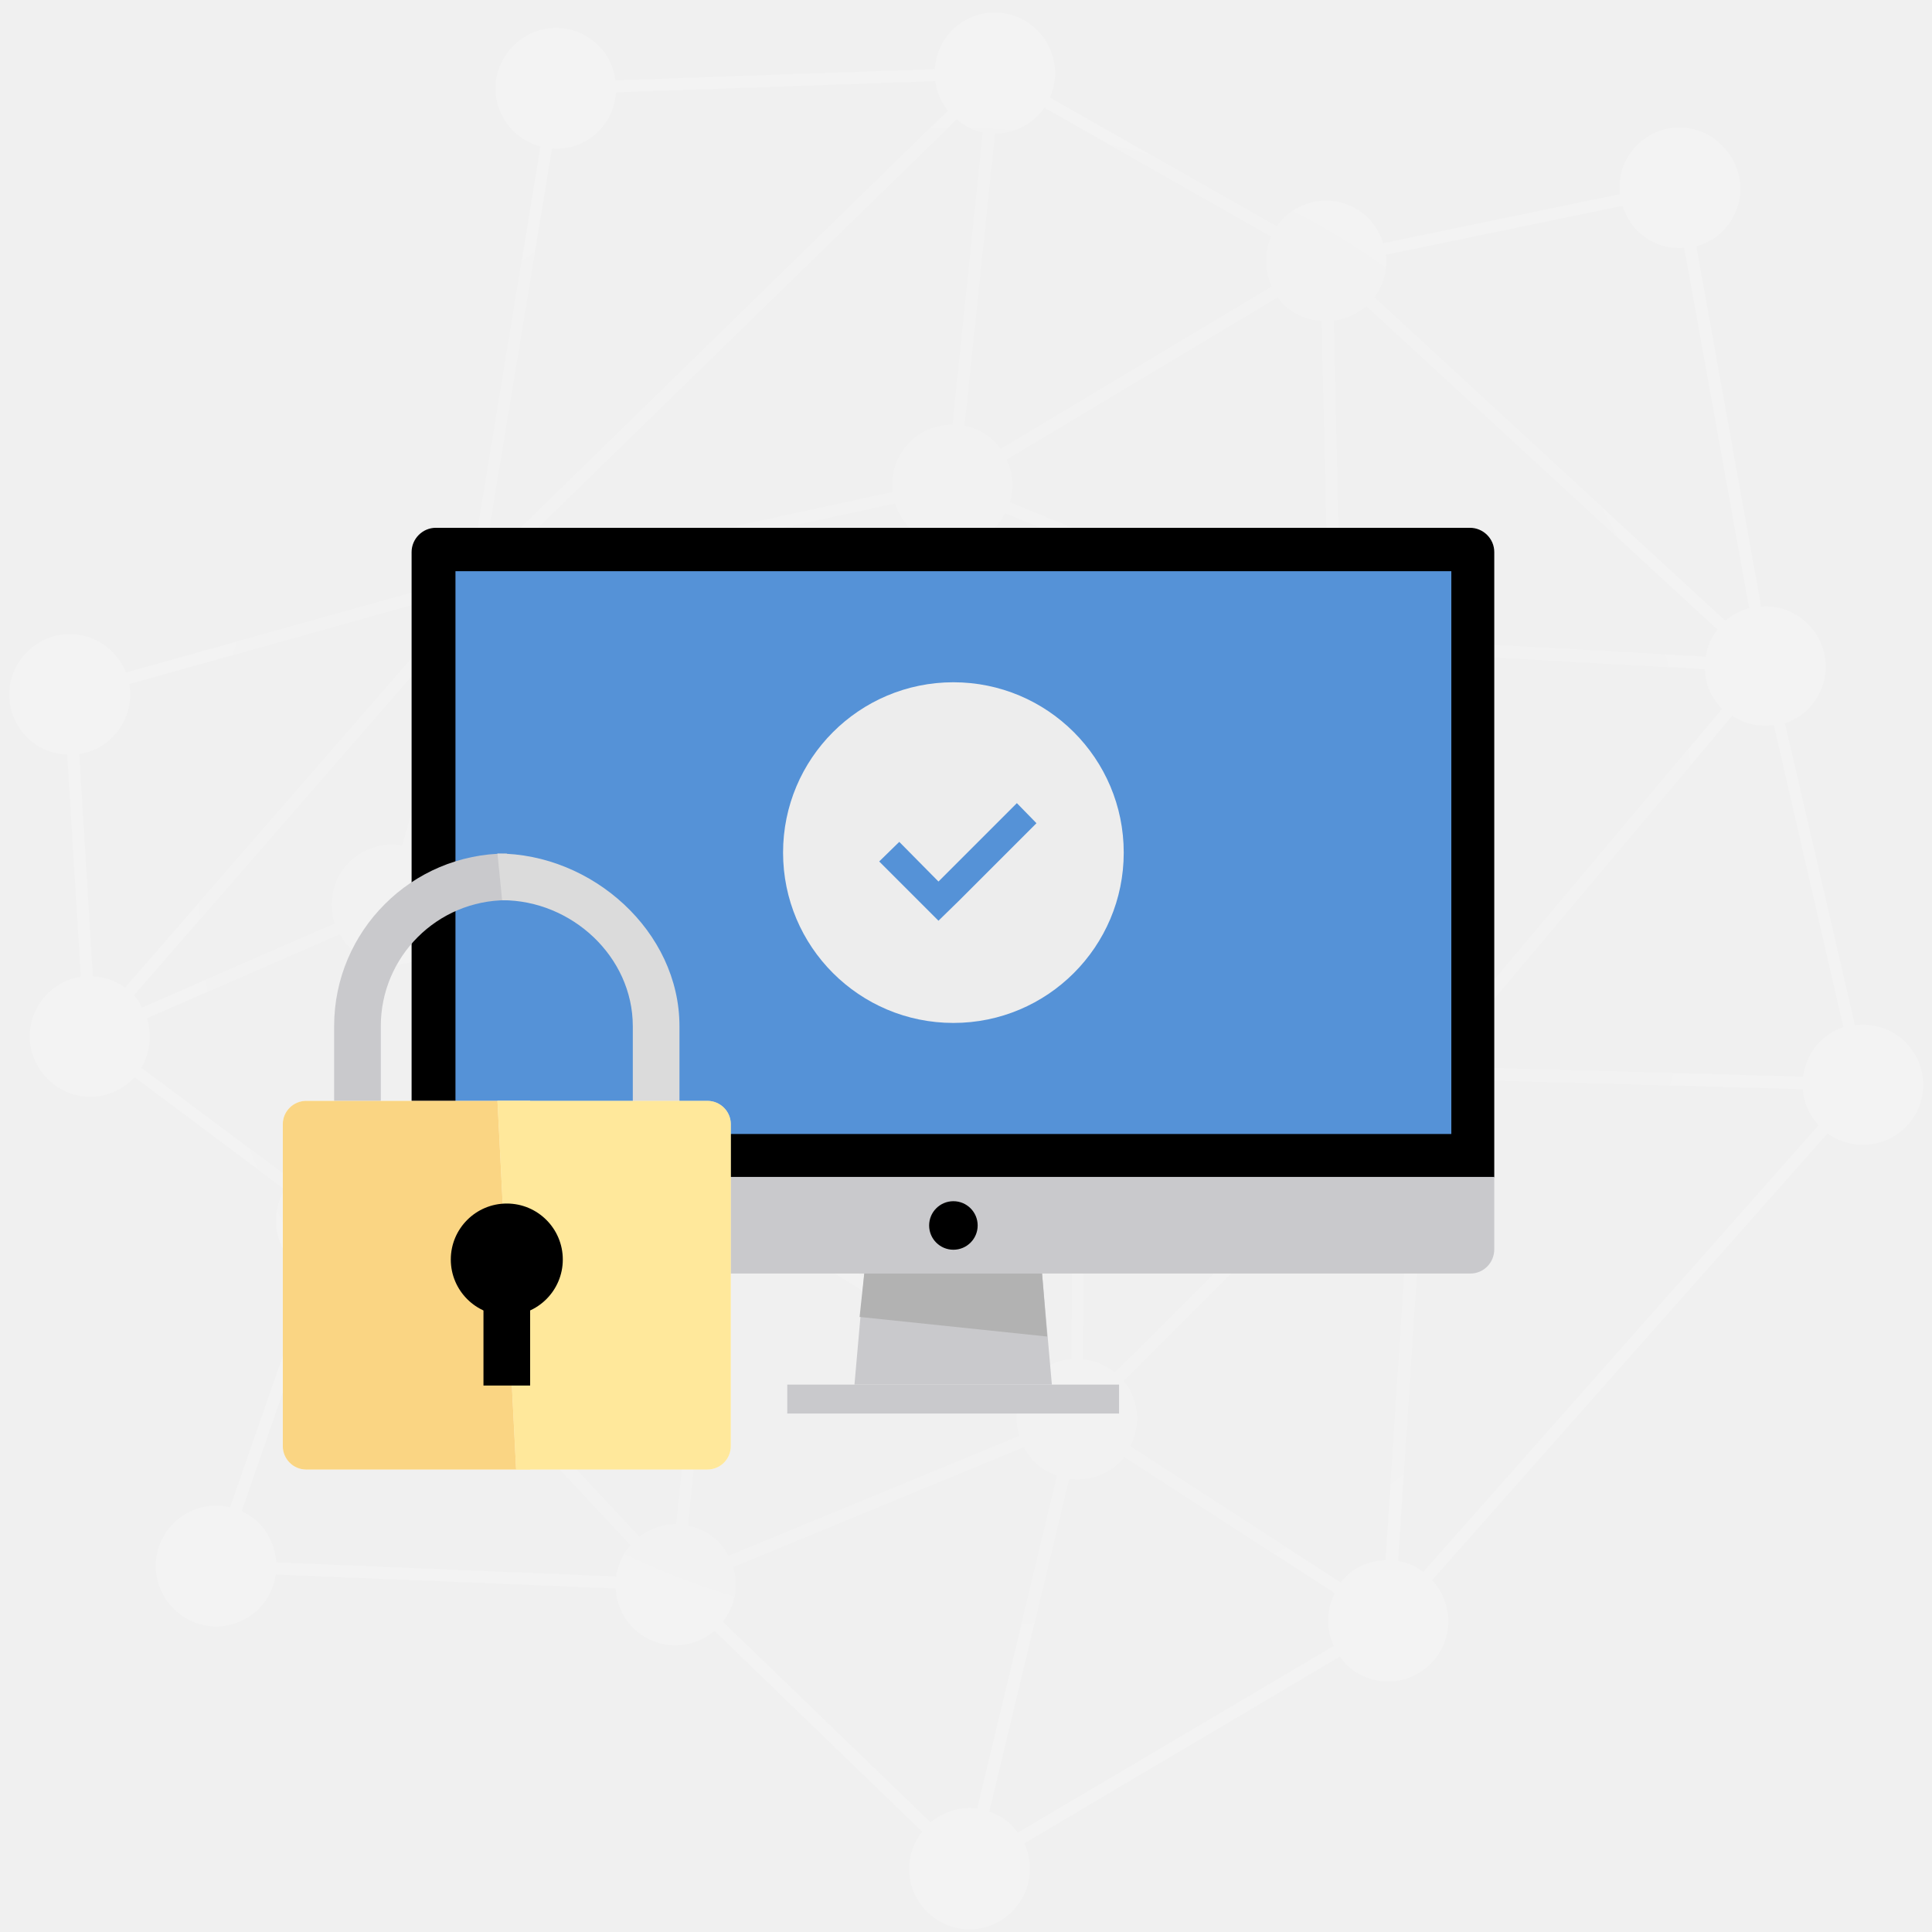
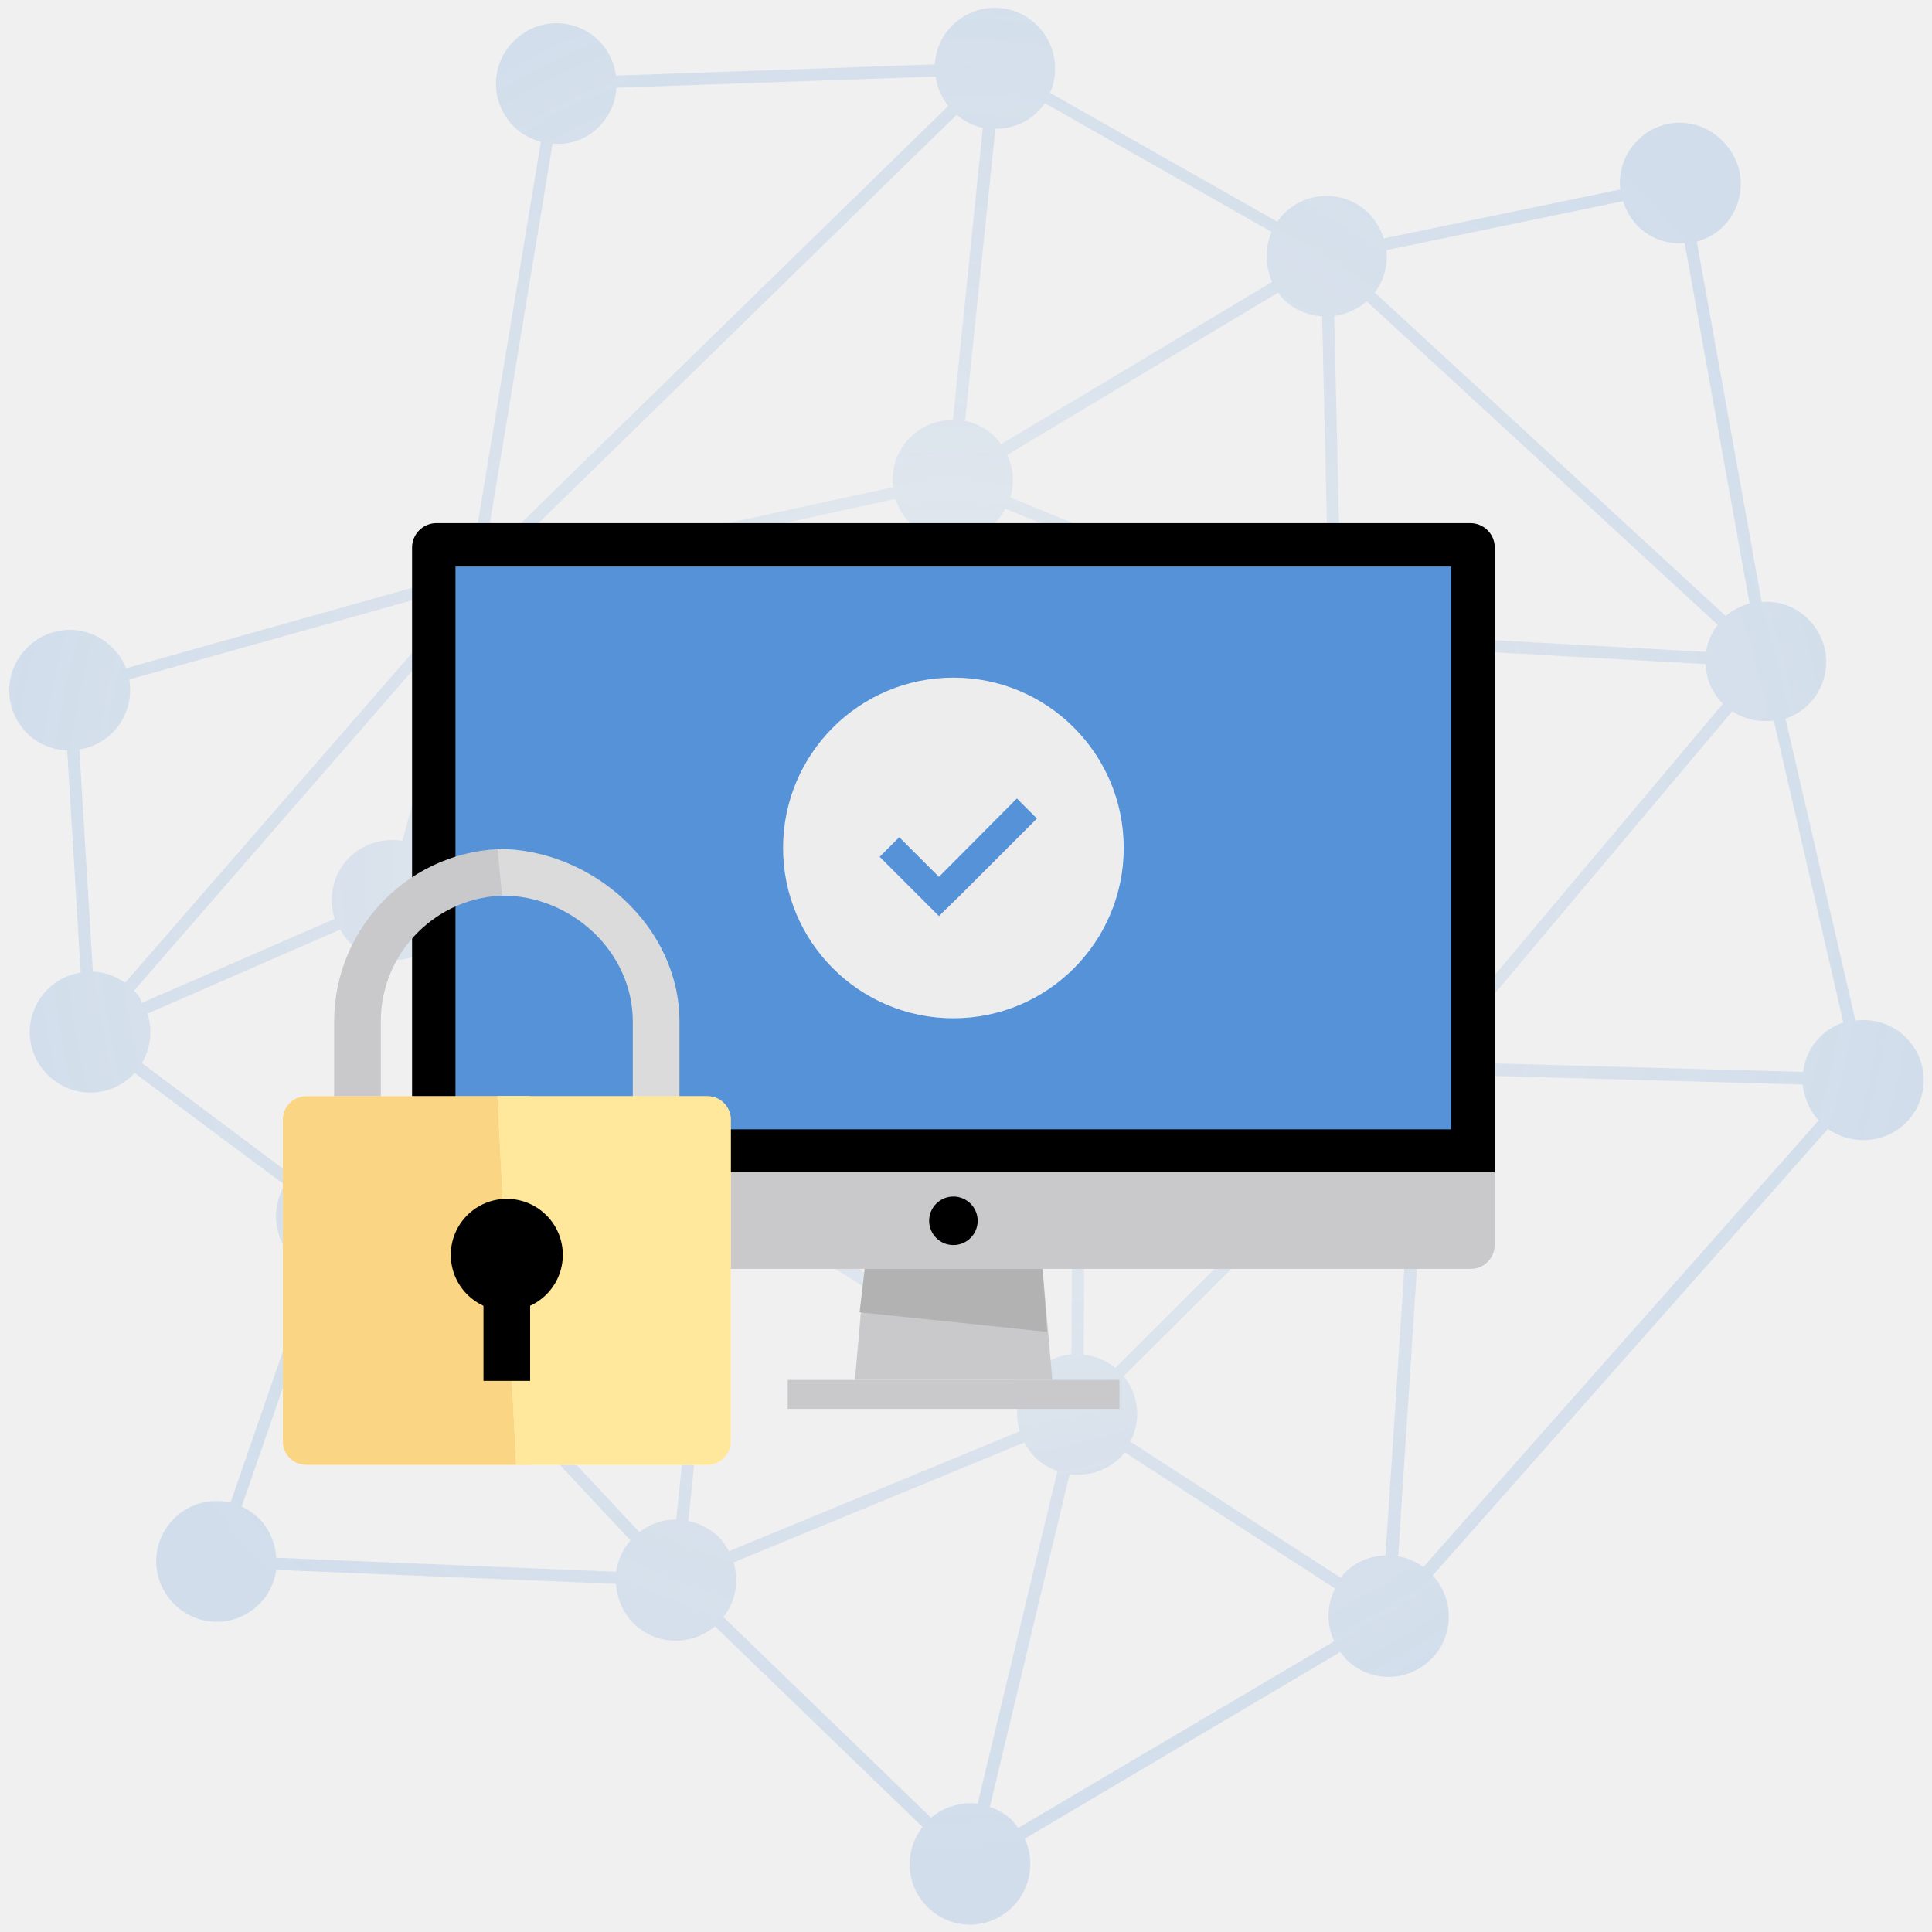
- <svg xmlns="http://www.w3.org/2000/svg" version="1.1" id="Layer_1" x="0px" y="0px" width="414px" height="414px" viewBox="0 0 414 414" enable-background="new 0 0 414 414" xml:space="preserve">
+ <svg xmlns="http://www.w3.org/2000/svg" version="1.1" id="Layer_1" x="0px" y="0px" viewBox="0 0 414 414" style="enable-background:new 0 0 414 414;" xml:space="preserve">
+   <style type="text/css">
+ 	.st0{opacity:0.2;fill:url(#XMLID_2_);}
+ 	.st1{fill:#5592D7;}
+ 	.st2{fill:#C9C9CC;}
+ 	.st3{fill:#B2B2B2;}
+ 	.st4{fill:#EDEDED;}
+ 	.st5{fill:#DBDBDB;}
+ 	.st6{fill:#FFFFFF;}
+ 	.st7{opacity:0.8;fill:#F9CB64;}
+ 	.st8{opacity:0.6;fill:#FFD958;}
+ </style>
  <g>
-     <radialGradient id="XMLID_2_" cx="-3160.642" cy="3326.386" r="210.901" gradientTransform="matrix(0.7071 0.7071 -0.7071 0.7071 4790.361 70.8567)" gradientUnits="userSpaceOnUse">
-       <stop offset="0" style="stop-color:#FFFFFF;stop-opacity:0.3" />
-       <stop offset="0.919" style="stop-color:#FFFFFF;stop-opacity:0.943" />
-       <stop offset="1" style="stop-color:#FFFFFF" />
+     <radialGradient id="XMLID_2_" cx="-3132.76" cy="3541.917" r="210.901" gradientTransform="matrix(0.7071 0.7071 -0.7071 0.7071 4923.117 -102.2625)" gradientUnits="userSpaceOnUse">
+       <stop offset="0" style="stop-color:#5592D7;stop-opacity:0.3" />
+       <stop offset="0.919" style="stop-color:#5592D7;stop-opacity:0.943" />
+       <stop offset="1" style="stop-color:#5592D7" />
    </radialGradient>
-     <path id="XMLID_3016_" opacity="0.2" fill="url(#XMLID_2_)" d="M350.8,31.1c-2.9,2.9-4.1,6.7-3.7,10.5l-50.7,10.5   c-0.6-1.9-1.6-3.7-3.1-5.3c-5.1-5.1-13.2-5.1-18.3,0c-0.5,0.5-1,1.1-1.4,1.7L225,20.9c2.1-4.7,1.2-10.5-2.7-14.4   c-5.1-5.1-13.2-5.1-18.3,0c-2.3,2.3-3.5,5.3-3.7,8.3l-68.4,2.4c-0.4-2.7-1.5-5.3-3.6-7.4c-5.1-5.1-13.2-5.1-18.3,0   c-5.1,5.1-5.1,13.2,0,18.3c1.7,1.7,3.7,2.7,5.8,3.3L102.4,113c-3.1,0.2-6.1,1.4-8.4,3.7c-2.7,2.7-3.9,6.2-3.7,9.7l-63.3,17.7   c-0.6-1.6-1.6-3.1-2.9-4.4c-5.1-5.1-13.2-5.1-18.3,0c-5.1,5.1-5.1,13.2,0,18.3c2.4,2.4,5.5,3.6,8.6,3.7l2.9,47.6   c-2.6,0.4-5.1,1.6-7.1,3.6c-5.1,5.1-5.1,13.2,0,18.3c5.1,5.1,13.2,5.1,18.3,0c0.1-0.1,0.2-0.3,0.3-0.4l32.2,24.1   c-3,5-2.4,11.5,1.9,15.8c1.1,1.1,2.4,1.9,3.7,2.6L49.3,323c-4.2-1-8.8,0.1-12.1,3.4c-5.1,5.1-5.1,13.2,0,18.3s13.2,5.1,18.3,0   c2.1-2.1,3.2-4.7,3.6-7.3l72.8,3c0.2,3,1.4,6.1,3.7,8.4c4.8,4.8,12.4,5,17.5,0.7l44.5,43c-4,5.1-3.7,12.4,1,17.1   c5.1,5.1,13.2,5.1,18.3,0c3.9-3.9,4.8-9.8,2.6-14.6l67.6-40c0.4,0.5,0.8,1,1.2,1.5c5.1,5.1,13.2,5.1,18.3,0   c4.9-4.9,5-12.8,0.3-17.9l84.7-95.7c5.1,3.6,12.1,3.2,16.7-1.3c5.1-5.1,5.1-13.2,0-18.3c-2.9-2.9-6.9-4.1-10.8-3.6l-15-64.7   c1.8-0.6,3.5-1.6,4.9-3c5.1-5.1,5.1-13.2,0-18.3c-2.8-2.8-6.4-4-10-3.7l-13.9-77.2c2-0.6,4-1.6,5.6-3.2c5.1-5.1,5.1-13.2,0-18.3   C364.1,26,355.9,26,350.8,31.1z M312.4,219.2c-2.6-1.8-5.7-2.5-8.7-2.2l-13.9-67.1c1.9-0.6,3.8-1.6,5.3-3.1c2-2,3.2-4.5,3.6-7.1   l66.6,3.7c0.1,3.1,1.3,6.1,3.7,8.5L312.4,219.2z M389.7,241.1l-84.7,95.7c-1.6-1.2-3.5-2-5.4-2.3l6-91.8c3.2-0.1,6.3-1.3,8.7-3.7   c2.1-2.1,3.3-4.8,3.6-7.5l68.4,1.9C386.5,236.1,387.6,238.9,389.7,241.1z M199.4,390.5l-44.5-43c2.7-3.4,3.4-7.7,2.2-11.7   l62.3-25.7c0.6,1.1,1.3,2.1,2.2,3.1c1.4,1.4,3.1,2.4,4.9,3l-17.1,71.3C205.9,387.1,202.3,388.1,199.4,390.5z M28.7,213.3l66.9-76.9   c0.9,0.6,1.8,1.1,2.7,1.5l-12.1,43.3c-4-0.7-8.3,0.5-11.4,3.6c-3.5,3.5-4.5,8.6-3.1,13.1l-41.3,18C30,214.9,29.4,214,28.7,213.3z    M205,25.6c1.7,1.4,3.6,2.4,5.6,2.8L204.1,91c-3.3,0-6.7,1.2-9.2,3.8c-2.9,2.9-4.1,6.8-3.6,10.6l-76,16.5c-0.6-1.9-1.6-3.7-3.1-5.2   c-0.1-0.1-0.2-0.2-0.3-0.3L205,25.6z M283.2,68.8l1.3,56c-2.8,0.3-5.4,1.5-7.6,3.6c-0.9,0.9-1.6,2-2.2,3.1l-58.3-23.9   c0.9-3,0.7-6.3-0.7-9.1l58.1-34.8c0.4,0.5,0.7,1,1.2,1.5C277.3,67.4,280.2,68.6,283.2,68.8z M238.9,294.1c-2-1.6-4.4-2.6-6.8-2.8   l0.3-58.2c2.9-0.3,5.7-1.5,7.9-3.7c1.8-1.8,2.9-3.9,3.4-6.2l48.5,6.2c-0.1,3,0.9,6.1,3,8.6L238.9,294.1z M147.4,326.9l6.1-58.6   c3.3,0,6.7-1.2,9.2-3.8c0.4-0.4,0.7-0.8,1-1.2l55.5,35c-1.5,3-1.7,6.3-0.8,9.4l-62.3,25.7c-0.6-1.1-1.3-2.1-2.2-3.1   C152.1,328.6,149.8,327.4,147.4,326.9z M82.8,254.5l74.8-60.3c0,0,0,0,0.1,0.1c1.6,1.6,3.5,2.6,5.5,3.2l-8.5,45.1   c-3.7-0.3-7.4,0.9-10.2,3.7c-2.4,2.4-3.7,5.6-3.8,8.8l-56,4.3C84.4,257.7,83.8,256,82.8,254.5z M88.7,181.9l12.1-43.3   c3.7,0.6,7.7-0.4,10.7-3l44.9,41.8c-1.8,2.3-2.7,5.1-2.7,7.9l-57.1,6.1c-0.5-2.4-1.7-4.7-3.5-6.5C91.9,183.5,90.4,182.5,88.7,181.9   z M229.6,291.2c-2.9,0.3-5.7,1.5-7.9,3.7c-0.4,0.4-0.7,0.8-1,1.2l-55.5-35c1.5-3.1,1.8-6.6,0.7-9.9l54.2-24.6c0.6,1,1.2,1.9,2,2.7   c2.2,2.2,5,3.4,7.8,3.7L229.6,291.2z M175.9,194.3c0.6-0.6,1.1-1.2,1.5-1.9l41.8,22.8c-1.2,2.9-1.3,6.2-0.3,9.1l-54.2,24.6   c-0.6-1-1.2-1.9-2-2.7c-1.6-1.6-3.5-2.6-5.5-3.2l8.5-45.1C169.3,198.3,173.1,197.1,175.9,194.3z M222,211.1   c-0.6,0.6-1.1,1.2-1.5,1.9l-41.8-22.8c1.1-2.7,1.3-5.7,0.5-8.6l95.5-38.1c0.6,1.1,1.3,2.2,2.3,3.2c0.3,0.3,0.7,0.5,1,0.8   l-40.7,61.4C232.3,206.3,226.1,207,222,211.1z M273.7,141.1l-95.5,38.1c-0.6-1.1-1.3-2.2-2.3-3.2c-0.8-0.8-1.7-1.4-2.6-2l26.6-57.9   c4.5,1.5,9.7,0.6,13.3-3c0.9-0.9,1.6-2,2.2-3.1l58.3,23.9C273,136.2,273,138.7,273.7,141.1z M197.5,115l-26.6,57.9   c-4.3-1.5-9.1-0.6-12.7,2.5l-44.9-41.8c2.1-2.7,2.9-6,2.5-9.2l76-16.5c0.6,1.9,1.6,3.7,3.1,5.2C195.7,113.8,196.6,114.5,197.5,115z    M295.9,220.6c-1.8,1.8-2.9,3.9-3.4,6.2l-48.5-6.2c0.1-3.4-1.1-6.9-3.8-9.5c-0.3-0.3-0.7-0.5-1-0.8l40.7-61.4   c2.3,1.2,4.8,1.7,7.3,1.4l13.9,67.1C299.3,218.1,297.5,219.1,295.9,220.6z M93.2,203.1c2.5-2.5,3.8-5.9,3.8-9.2l57.1-6.1   c0.3,1.6,0.9,3.1,1.8,4.4l-74.8,60.3c0,0,0,0-0.1-0.1c-1.6-1.6-3.6-2.7-5.6-3.2l7.6-42.5C86.7,207,90.4,205.8,93.2,203.1z    M81.7,270.1c2.1-2.3,3.1-5.2,3.2-8.2l56-4.3c0.4,2.5,1.6,4.9,3.6,6.9c1.9,1.9,4.1,3,6.5,3.5l-6.1,58.6c-2.8,0-5.5,0.9-7.9,2.7   L81.7,270.1z M240.8,295.9l56.2-56.1c1.8,1.4,3.8,2.4,5.9,2.7l-6,91.8c-3.2,0.1-6.3,1.3-8.7,3.7c-0.3,0.3-0.6,0.7-0.9,1.1   l-45.1-29.2C244.5,305.5,244.1,300,240.8,295.9z M365.5,140.7l-66.6-3.7c-0.1-3.1-1.4-6.2-3.7-8.6c-2.3-2.3-5.2-3.5-8.1-3.7   l-1.3-56c2.5-0.3,4.9-1.4,7-3.1l75.2,69.3C366.7,136.6,365.8,138.6,365.5,140.7z M272.4,50.7c-1.5,3.4-1.4,7.3,0.1,10.7l-58.1,34.8   c-0.4-0.5-0.7-1-1.2-1.5c-1.9-1.9-4.1-3-6.5-3.5l6.5-62.6c3.3,0,6.7-1.2,9.2-3.8c0.5-0.5,1-1.1,1.4-1.7L272.4,50.7z M128.3,28.1   c2.3-2.3,3.5-5.3,3.7-8.3l68.4-2.4c0.3,2.3,1.2,4.4,2.7,6.3l-93.3,91.1c-1.5-0.9-3.2-1.5-4.9-1.8l13.4-81.2   C121.9,32.1,125.6,30.9,128.3,28.1z M90.6,129c0.5,2.1,1.5,4,3.1,5.7l-66.9,76.9c-2.1-1.5-4.5-2.3-6.9-2.4l-2.9-47.6   c2.6-0.4,5.1-1.6,7.1-3.6c3.1-3.1,4.3-7.4,3.6-11.4L90.6,129z M30.3,228.8c1.9-3.2,2.3-7.1,1.2-10.6l41.3-18c0.6,1,1.2,2,2.1,2.8   c1.6,1.6,3.6,2.7,5.6,3.2l-7.6,42.5c-3.6-0.3-7.3,0.9-10.1,3.7c-0.1,0.1-0.2,0.3-0.3,0.4L30.3,228.8z M69,274.2   c3.7,0.9,7.6,0.1,10.8-2.3l55.3,59.2c-1.7,1.9-2.7,4.3-3.1,6.7l-72.8-3c-0.2-3-1.4-6.1-3.7-8.4c-1.1-1.1-2.4-1.9-3.7-2.6L69,274.2z    M218.1,392.7c-0.4-0.5-0.8-1-1.2-1.5c-1.4-1.4-3.1-2.4-4.9-3l17.1-71.3c3.9,0.5,7.9-0.7,10.9-3.6c0.3-0.3,0.6-0.7,0.9-1.1   l45.1,29.2c-1.8,3.5-1.9,7.7-0.2,11.3L218.1,392.7z M395,220.1c-1.8,0.6-3.5,1.6-5,3.1c-2.1,2.1-3.3,4.8-3.6,7.5l-68.4-1.9   c-0.2-2.9-1.4-5.7-3.5-8l56.7-67.4c2.7,1.8,5.9,2.4,8.9,2L395,220.1z M374.8,130.3c-1.8,0.5-3.6,1.4-5.1,2.7l-75.2-69.3   c2-2.7,2.8-5.9,2.5-9.1l50.7-10.5c0.6,1.9,1.6,3.7,3.1,5.3c2.8,2.8,6.5,4,10.1,3.7L374.8,130.3z" />
+     <path id="XMLID_362_" class="st0" d="M350.9,30.1c-2.9,2.9-4.1,6.7-3.7,10.5l-50.7,10.5c-0.6-1.9-1.6-3.7-3.1-5.3   c-5.1-5.1-13.2-5.1-18.3,0c-0.5,0.5-1,1.1-1.4,1.7l-48.7-27.6c2.1-4.7,1.2-10.5-2.7-14.4c-5.1-5.1-13.2-5.1-18.3,0   c-2.3,2.3-3.5,5.3-3.7,8.3L132,16.2c-0.4-2.7-1.5-5.3-3.6-7.4c-5.1-5.1-13.2-5.1-18.3,0c-5.1,5.1-5.1,13.2,0,18.3   c1.7,1.7,3.7,2.7,5.8,3.3L102.4,112c-3.1,0.2-6.1,1.4-8.4,3.7c-2.7,2.7-3.9,6.2-3.7,9.7L27,143.2c-0.6-1.6-1.6-3.1-2.9-4.4   c-5.1-5.1-13.2-5.1-18.3,0c-5.1,5.1-5.1,13.2,0,18.3c2.4,2.4,5.5,3.6,8.6,3.7l2.9,47.6c-2.6,0.4-5.1,1.6-7.1,3.6   c-5.1,5.1-5.1,13.2,0,18.3c5.1,5.1,13.2,5.1,18.3,0c0.1-0.1,0.2-0.3,0.3-0.4L61,253.9c-3,5-2.4,11.5,1.9,15.8   c1.1,1.1,2.4,1.9,3.7,2.6L49.4,322c-4.2-1-8.8,0.1-12.1,3.4c-5.1,5.1-5.1,13.2,0,18.3c5.1,5.1,13.2,5.1,18.3,0   c2.1-2.1,3.2-4.7,3.6-7.3l72.8,3c0.2,3,1.4,6.1,3.7,8.4c4.8,4.8,12.4,5,17.5,0.7l44.5,43c-4,5.1-3.7,12.4,1,17.1   c5.1,5.1,13.2,5.1,18.3,0c3.9-3.9,4.8-9.8,2.6-14.6l67.6-40c0.4,0.5,0.8,1,1.2,1.5c5.1,5.1,13.2,5.1,18.3,0   c4.9-4.9,5-12.8,0.3-17.9l84.7-95.7c5.1,3.6,12.1,3.2,16.7-1.3c5.1-5.1,5.1-13.2,0-18.3c-2.9-2.9-6.9-4.1-10.8-3.6l-15-64.7   c1.8-0.6,3.5-1.6,4.9-3c5.1-5.1,5.1-13.2,0-18.3c-2.8-2.8-6.4-4-10-3.7l-13.9-77.2c2-0.6,4-1.6,5.6-3.2c5.1-5.1,5.1-13.2,0-18.3   C364.1,25,355.9,25,350.9,30.1z M312.5,218.2c-2.6-1.8-5.7-2.5-8.7-2.2L290,148.8c1.9-0.6,3.8-1.6,5.3-3.1c2-2,3.2-4.5,3.6-7.1   l66.6,3.7c0.1,3.1,1.3,6.1,3.7,8.5L312.5,218.2z M389.7,240.1L305,335.8c-1.6-1.2-3.5-2-5.4-2.3l6-91.8c3.2-0.1,6.3-1.3,8.7-3.7   c2.1-2.1,3.3-4.8,3.6-7.5l68.4,1.9C386.6,235.1,387.7,237.9,389.7,240.1z M199.5,389.5l-44.5-43c2.7-3.4,3.4-7.7,2.2-11.7   l62.3-25.7c0.6,1.1,1.3,2.1,2.2,3.1c1.4,1.4,3.1,2.4,4.9,3l-17.1,71.3C206,386.1,202.4,387.1,199.5,389.5z M28.7,212.3l66.9-76.9   c0.9,0.6,1.8,1.1,2.7,1.5l-12.1,43.3c-4-0.7-8.3,0.5-11.4,3.6c-3.5,3.5-4.5,8.6-3.1,13.1l-41.3,18C30.1,213.9,29.5,213,28.7,212.3z    M205,24.6c1.7,1.4,3.6,2.4,5.6,2.8L204.2,90c-3.3,0-6.7,1.2-9.2,3.8c-2.9,2.9-4.1,6.8-3.6,10.6l-76,16.5c-0.6-1.9-1.6-3.7-3.1-5.2   c-0.1-0.1-0.2-0.2-0.3-0.3L205,24.6z M283.3,67.8l1.3,56c-2.8,0.3-5.4,1.5-7.6,3.6c-0.9,0.9-1.6,2-2.2,3.1l-58.3-23.9   c0.9-3,0.7-6.3-0.7-9.1l58.1-34.8c0.4,0.5,0.7,1,1.2,1.5C277.4,66.4,280.3,67.6,283.3,67.8z M239,293.1c-2-1.6-4.4-2.6-6.8-2.8   l0.3-58.2c2.9-0.3,5.7-1.5,7.9-3.7c1.8-1.8,2.9-3.9,3.4-6.2l48.5,6.2c-0.1,3,0.9,6.1,3,8.6L239,293.1z M147.5,325.9l6.1-58.6   c3.3,0,6.7-1.2,9.2-3.8c0.4-0.4,0.7-0.8,1-1.2l55.5,35c-1.5,3-1.7,6.3-0.8,9.4l-62.3,25.7c-0.6-1.1-1.3-2.1-2.2-3.1   C152.1,327.6,149.9,326.4,147.5,325.9z M82.9,253.5l74.8-60.3c0,0,0,0,0.1,0.1c1.6,1.6,3.5,2.6,5.5,3.2l-8.5,45.1   c-3.7-0.3-7.4,0.9-10.2,3.7c-2.4,2.4-3.7,5.6-3.8,8.8l-56,4.3C84.5,256.7,83.8,255,82.9,253.5z M88.8,180.9l12.1-43.3   c3.7,0.6,7.7-0.4,10.7-3l44.9,41.8c-1.8,2.3-2.7,5.1-2.7,7.9l-57.1,6.1c-0.5-2.4-1.7-4.7-3.5-6.5C91.9,182.5,90.4,181.5,88.8,180.9   z M229.6,290.2c-2.9,0.3-5.7,1.5-7.9,3.7c-0.4,0.4-0.7,0.8-1,1.2l-55.5-35c1.5-3.1,1.8-6.6,0.7-9.9l54.2-24.6c0.6,1,1.2,1.9,2,2.7   c2.2,2.2,5,3.4,7.8,3.7L229.6,290.2z M176,193.3c0.6-0.6,1.1-1.2,1.5-1.9l41.8,22.8c-1.2,2.9-1.3,6.2-0.3,9.1l-54.2,24.6   c-0.6-1-1.2-1.9-2-2.7c-1.6-1.6-3.5-2.6-5.5-3.2l8.5-45.1C169.4,197.3,173.2,196.1,176,193.3z M222.1,210.1   c-0.6,0.6-1.1,1.2-1.5,1.9l-41.8-22.8c1.1-2.7,1.3-5.7,0.5-8.6l95.5-38.1c0.6,1.1,1.3,2.2,2.3,3.2c0.3,0.3,0.7,0.5,1,0.8   l-40.7,61.4C232.3,205.3,226.2,206,222.1,210.1z M273.7,140.1l-95.5,38.1c-0.6-1.1-1.3-2.2-2.3-3.2c-0.8-0.8-1.7-1.4-2.6-2   l26.6-57.9c4.5,1.5,9.7,0.6,13.3-3c0.9-0.9,1.6-2,2.2-3.1l58.3,23.9C273.1,135.2,273.1,137.7,273.7,140.1z M197.6,114L171,171.9   c-4.3-1.5-9.1-0.6-12.7,2.5l-44.9-41.8c2.1-2.7,2.9-6,2.5-9.2l76-16.5c0.6,1.9,1.6,3.7,3.1,5.2C195.8,112.8,196.7,113.5,197.6,114z    M296,219.6c-1.8,1.8-2.9,3.9-3.4,6.2l-48.5-6.2c0.1-3.4-1.1-6.9-3.8-9.5c-0.3-0.3-0.7-0.5-1-0.8l40.7-61.4   c2.3,1.2,4.8,1.7,7.3,1.4l13.9,67.1C299.4,217.1,297.5,218.1,296,219.6z M93.3,202.1c2.5-2.5,3.8-5.9,3.8-9.2l57.1-6.1   c0.3,1.6,0.9,3.1,1.8,4.4l-74.8,60.3c0,0,0,0-0.1-0.1c-1.6-1.6-3.6-2.7-5.6-3.2l7.6-42.5C86.8,206,90.5,204.8,93.3,202.1z    M81.7,269.1c2.1-2.3,3.1-5.2,3.2-8.2l56-4.3c0.4,2.5,1.6,4.9,3.6,6.9c1.9,1.9,4.1,3,6.5,3.5l-6.1,58.6c-2.8,0-5.5,0.9-7.9,2.7   L81.7,269.1z M240.8,294.9l56.2-56.1c1.8,1.4,3.8,2.4,5.9,2.7l-6,91.8c-3.2,0.1-6.3,1.3-8.7,3.7c-0.3,0.3-0.6,0.7-0.9,1.1   l-45.1-29.2C244.6,304.5,244.1,299,240.8,294.9z M365.6,139.7L299,136c-0.1-3.1-1.4-6.2-3.7-8.6c-2.3-2.3-5.2-3.5-8.1-3.7l-1.3-56   c2.5-0.3,4.9-1.4,7-3.1l75.2,69.3C366.7,135.6,365.9,137.6,365.6,139.7z M272.5,49.7c-1.5,3.4-1.4,7.3,0.1,10.7l-58.1,34.8   c-0.4-0.5-0.7-1-1.2-1.5c-1.9-1.9-4.1-3-6.5-3.5l6.5-62.6c3.3,0,6.7-1.2,9.2-3.8c0.5-0.5,1-1.1,1.4-1.7L272.5,49.7z M128.4,27.1   c2.3-2.3,3.5-5.3,3.7-8.3l68.4-2.4c0.3,2.3,1.2,4.4,2.7,6.3l-93.3,91.1c-1.5-0.9-3.2-1.5-4.9-1.8l13.4-81.2   C122,31.1,125.7,29.9,128.4,27.1z M90.6,128c0.5,2.1,1.5,4,3.1,5.7l-66.9,76.9c-2.1-1.5-4.5-2.3-6.9-2.4L17,160.6   c2.6-0.4,5.1-1.6,7.1-3.6c3.1-3.1,4.3-7.4,3.6-11.4L90.6,128z M30.4,227.8c1.9-3.2,2.3-7.1,1.2-10.6l41.3-18c0.6,1,1.2,2,2.1,2.8   c1.6,1.6,3.6,2.7,5.6,3.2L73,247.8c-3.6-0.3-7.3,0.9-10.1,3.7c-0.1,0.1-0.2,0.3-0.3,0.4L30.4,227.8z M69,273.2   c3.7,0.9,7.6,0.1,10.8-2.3l55.3,59.2c-1.7,1.9-2.7,4.3-3.1,6.7l-72.8-3c-0.2-3-1.4-6.1-3.7-8.4c-1.1-1.1-2.4-1.9-3.7-2.6L69,273.2z    M218.2,391.7c-0.4-0.5-0.8-1-1.2-1.5c-1.4-1.4-3.1-2.4-4.9-3l17.1-71.3c3.9,0.5,7.9-0.7,10.9-3.6c0.3-0.3,0.6-0.7,0.9-1.1   l45.1,29.2c-1.8,3.5-1.9,7.7-0.2,11.3L218.2,391.7z M395,219.1c-1.8,0.6-3.5,1.6-5,3.1c-2.1,2.1-3.3,4.8-3.6,7.5l-68.4-1.9   c-0.2-2.9-1.4-5.7-3.5-8l56.7-67.4c2.7,1.8,5.9,2.4,8.9,2L395,219.1z M374.9,129.3c-1.8,0.5-3.6,1.4-5.1,2.7l-75.2-69.3   c2-2.7,2.8-5.9,2.5-9.1l50.7-10.5c0.6,1.9,1.6,3.7,3.1,5.3c2.8,2.8,6.5,4,10.1,3.7L374.9,129.3z" />
    <g>
-       <path d="M320.2,252.3h-232v-134c0-2.8,2.3-5.2,5.2-5.2h221.6c2.8,0,5.2,2.3,5.2,5.2V252.3z" />
-       <rect x="97.6" y="122.4" fill="#5592D7" width="213.4" height="120.6" />
-       <path fill="#C9C9CC" d="M315.1,272.9H93.4c-2.8,0-5.2-2.3-5.2-5.2v-15.5h232v15.5C320.2,270.6,317.9,272.9,315.1,272.9z" />
-       <polygon fill="#C9C9CC" points="225.4,296.7 183.1,296.7 185.2,272.9 223.3,272.9   " />
-       <rect x="168.7" y="296.7" fill="#C9C9CC" width="71.1" height="6.2" />
-       <circle cx="204.3" cy="262.6" r="5.2" />
-       <polygon fill="#B2B2B2" points="224.4,286.4 223.3,272.9 185.2,272.9 184.2,282.2   " />
-       <circle fill="#EDEDED" cx="204.3" cy="182.7" r="36.5" />
-       <polygon fill="#5592D7" points="217.9,172.1 201.1,188.9 192.7,180.4 188.4,184.6 196.9,193.1 196.9,193.1 201.1,197.3     205.4,193.1 222.1,176.4   " />
+       <path d="M320.3,251.3h-232v-134c0-2.8,2.3-5.2,5.2-5.2h221.6c2.8,0,5.2,2.3,5.2,5.2V251.3z" />
+       <rect x="97.6" y="121.4" class="st1" width="213.4" height="120.6" />
+       <path class="st2" d="M315.2,271.9H93.5c-2.8,0-5.2-2.3-5.2-5.2v-15.5h232v15.5C320.3,269.6,318,271.9,315.2,271.9z" />
+       <polygon class="st2" points="225.5,295.7 183.2,295.7 185.3,271.9 223.4,271.9   " />
+       <rect x="168.8" y="295.7" class="st2" width="71.1" height="6.2" />
+       <circle cx="204.3" cy="261.6" r="5.2" />
+       <polygon class="st3" points="224.4,285.4 223.4,271.9 185.3,271.9 184.2,281.2   " />
+       <circle class="st4" cx="204.3" cy="181.7" r="36.5" />
+       <polygon class="st1" points="217.9,171.1 201.2,187.9 192.7,179.4 188.5,183.6 197,192.1 197,192.1 201.2,196.3 205.5,192.1     222.2,175.4   " />
    </g>
    <g>
      <g>
-         <path fill="#C9C9CC" d="M81.6,251.9v-32c0-14.9,12.1-27,27-27v-10c-20.4,0-37,16.6-37,37v42h37v-10H81.6z" />
-         <path fill="#DBDBDB" d="M106.6,182.9l1,10c14.9,0,28,12.1,28,27v32h-27v10h37v-42C145.6,199.6,126.9,182.9,106.6,182.9z" />
+         <path class="st2" d="M81.6,250.9v-32c0-14.9,12.1-27,27-27v-10c-20.4,0-37,16.6-37,37v42h37v-10H81.6z" />
+         <path class="st5" d="M106.6,181.9l1,10c14.9,0,28,12.1,28,27v32h-27v10h37v-42C145.6,198.6,127,181.9,106.6,181.9z" />
      </g>
      <g>
-         <path fill="#FFFFFF" d="M113.6,314.9h-48c-2.8,0-5-2.3-5-5v-69c0-2.8,2.3-5,5-5h48V314.9z" />
-         <path opacity="0.8" fill="#F9CB64" d="M113.6,314.9h-48c-2.8,0-5-2.3-5-5v-69c0-2.8,2.3-5,5-5h48V314.9z" />
-         <path fill="#FFFFFF" d="M110.6,314.9h41c2.8,0,5-2.3,5-5v-69c0-2.8-2.3-5-5-5h-45L110.6,314.9z" />
-         <path opacity="0.6" fill="#FFD958" d="M110.6,314.9h41c2.8,0,5-2.3,5-5v-69c0-2.8-2.3-5-5-5h-45L110.6,314.9z" />
+         <path class="st6" d="M113.6,313.9h-48c-2.8,0-5-2.3-5-5v-69c0-2.8,2.3-5,5-5h48V313.9z" />
+         <path class="st7" d="M113.6,313.9h-48c-2.8,0-5-2.3-5-5v-69c0-2.8,2.3-5,5-5h48V313.9z" />
+         <path class="st6" d="M110.6,313.9h41c2.8,0,5-2.3,5-5v-69c0-2.8-2.3-5-5-5h-45L110.6,313.9z" />
+         <path class="st8" d="M110.6,313.9h41c2.8,0,5-2.3,5-5v-69c0-2.8-2.3-5-5-5h-45L110.6,313.9z" />
      </g>
      <g>
-         <circle cx="108.6" cy="269.9" r="12" />
-         <rect x="103.6" y="268.9" width="10" height="28" />
+         <circle cx="108.6" cy="268.9" r="12" />
+         <rect x="103.6" y="267.9" width="10" height="28" />
      </g>
    </g>
  </g>
</svg>
